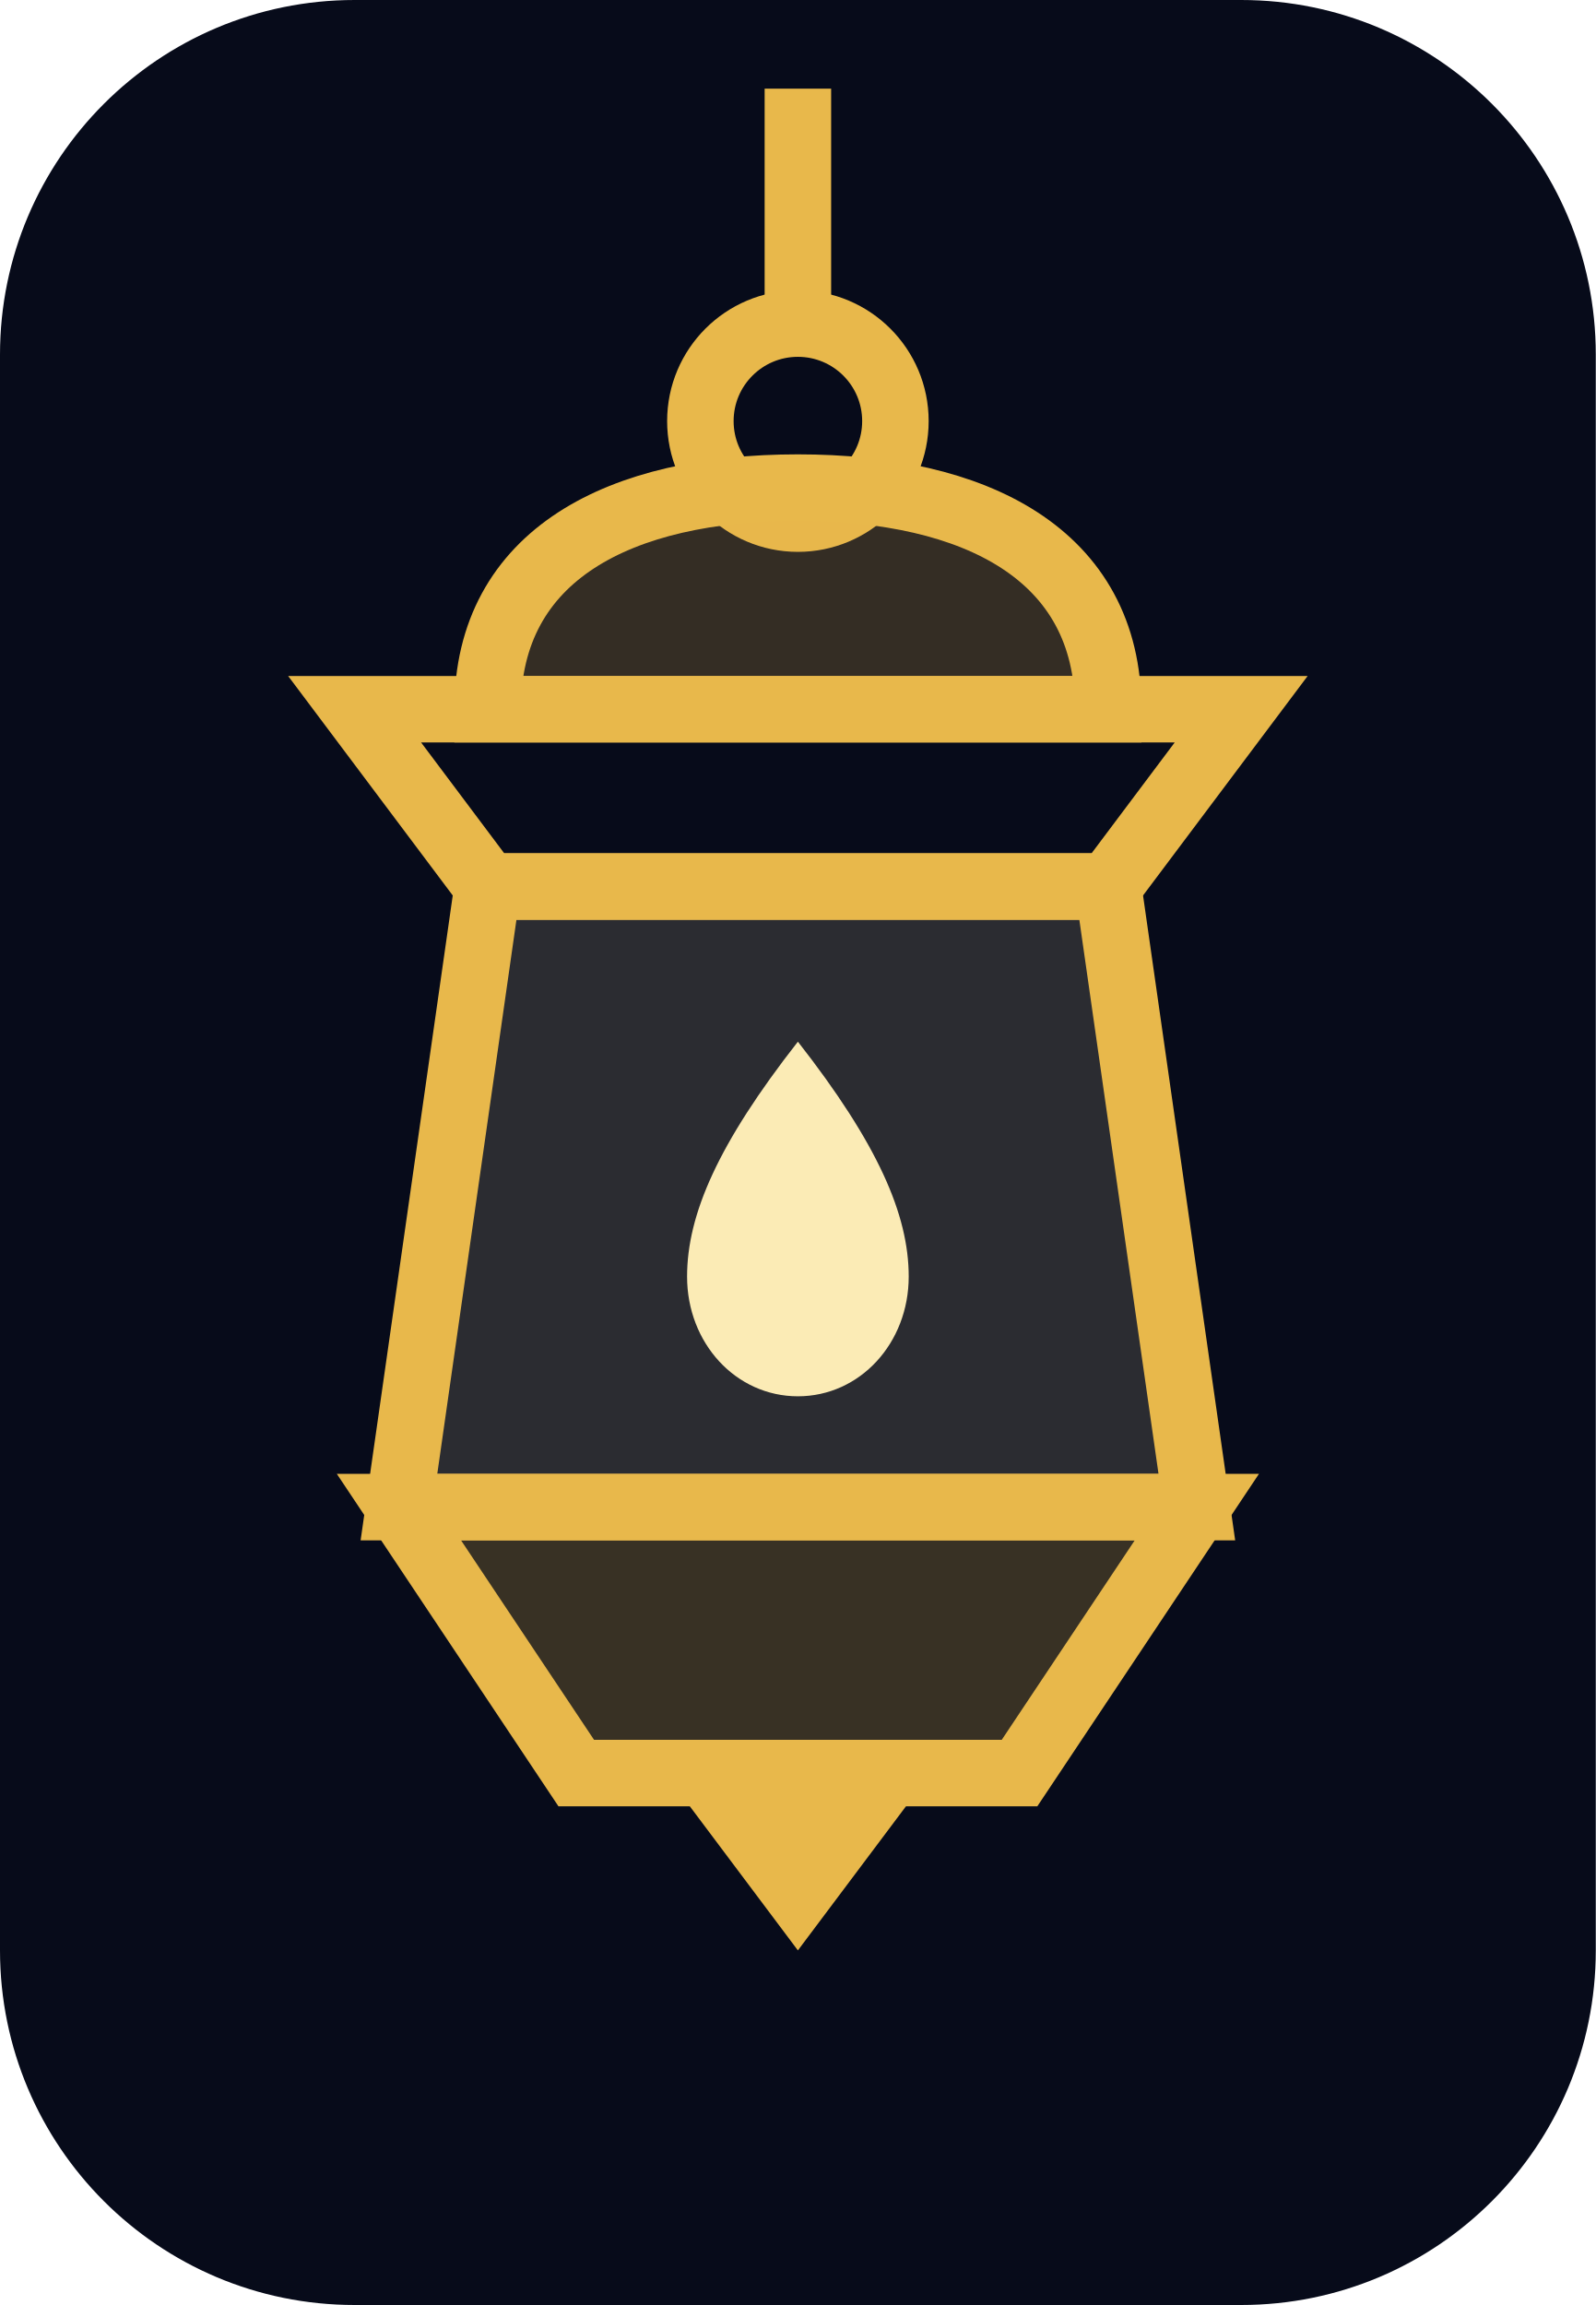
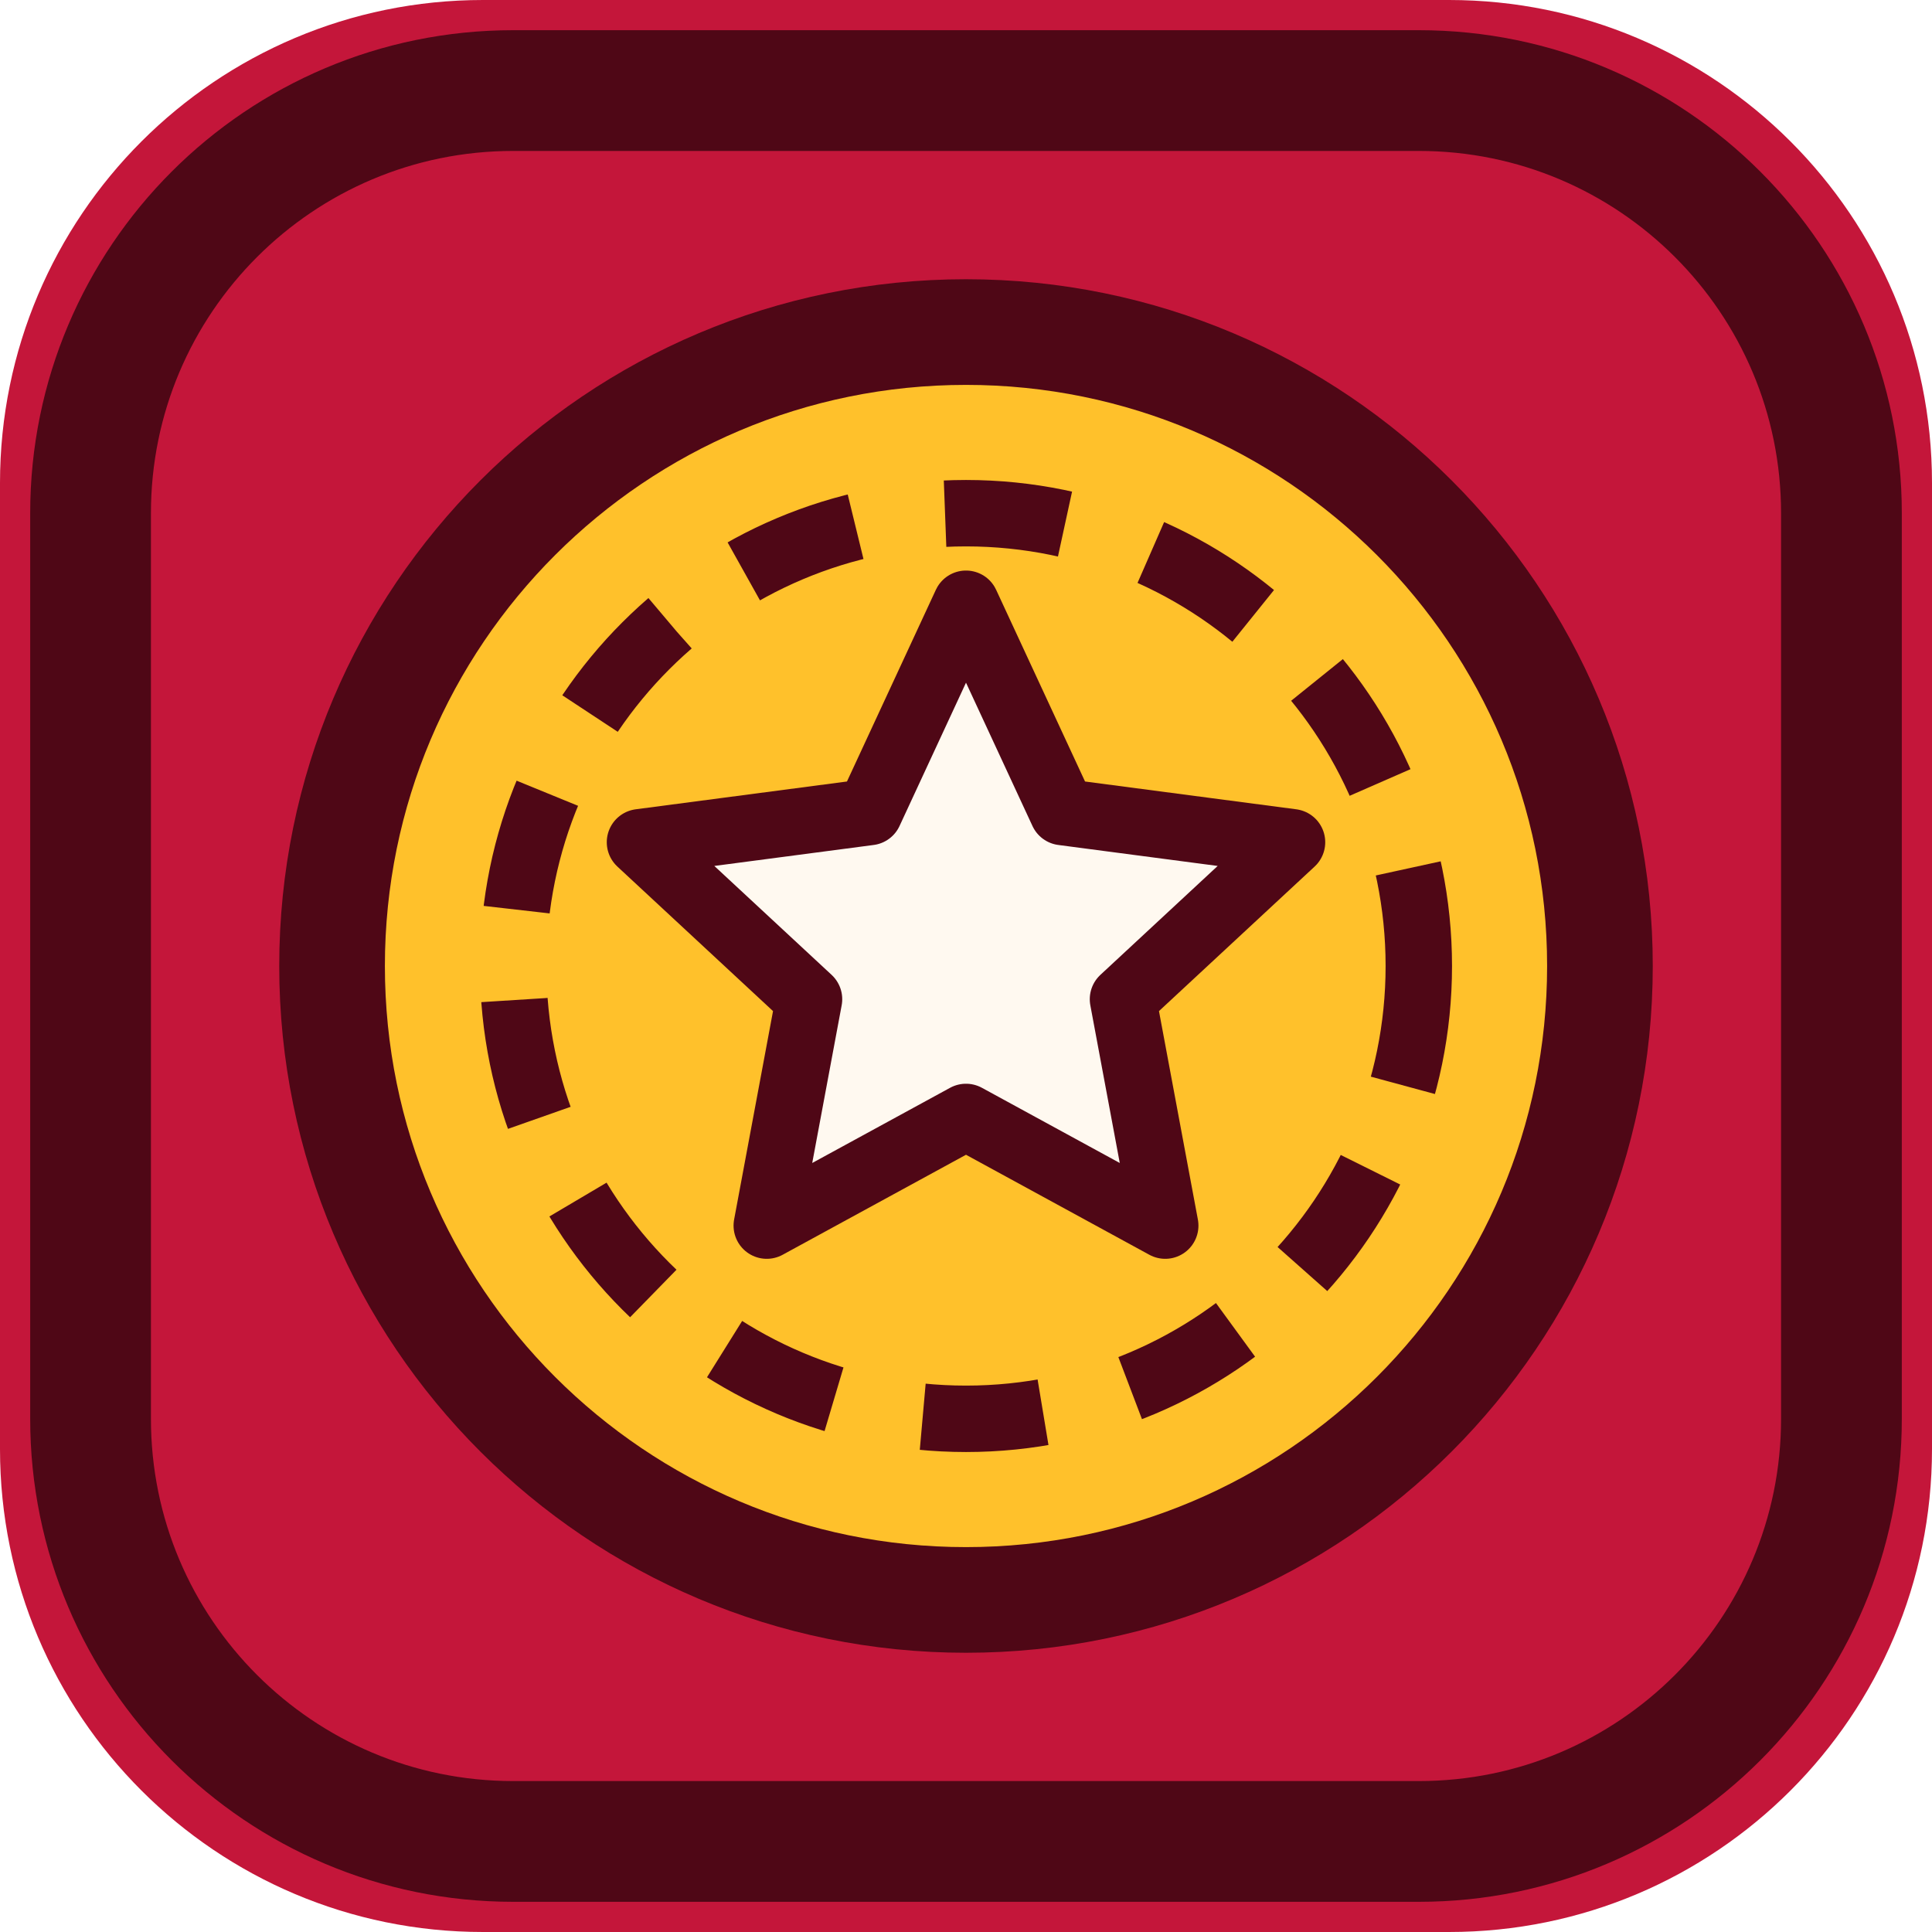
- <svg xmlns="http://www.w3.org/2000/svg" viewBox="0 0 36 52" fill="none">
-   <rect width="36" height="52" rx="8" fill="#070B1A" />
-   <line x1="18" y1="2" x2="18" y2="7" stroke="#E8B84B" stroke-width="1.5" />
-   <circle cx="18" cy="9.5" r="2.2" stroke="#E8B84B" stroke-width="1.5" />
-   <path d="M11 16C11 12.5 14 11 18 11C22 11 25 12.5 25 16H11Z" stroke="#E8B84B" stroke-width="1.5" fill="rgba(232,184,75,0.2)" />
-   <path d="M8 16H28L25 20H11L8 16Z" stroke="#E8B84B" stroke-width="1.5" />
-   <path d="M11 20H25L27 34H9L11 20Z" stroke="#E8B84B" stroke-width="1.5" fill="rgba(251,235,181,0.15)" />
-   <path d="M18 23.5C19.8 25.8 20.5 27.4 20.5 28.8C20.5 30.3 19.4 31.5 18 31.5C16.6 31.5 15.5 30.3 15.5 28.8C15.5 27.4 16.2 25.8 18 23.5Z" fill="#FBEBB5" />
-   <path d="M9 34H27L23 40H13L9 34Z" stroke="#E8B84B" stroke-width="1.5" fill="rgba(232,184,75,0.22)" />
-   <path d="M15 40H21L18 44L15 40Z" fill="#E8B84B" />
+ <svg xmlns="http://www.w3.org/2000/svg" viewBox="0 0 64 64" fill="none">
+   <rect width="64" height="64" rx="16" fill="#C4163A" />
+   <rect x="3" y="3" width="58" height="58" rx="14" stroke="#4F0716" stroke-width="4" />
+   <circle cx="32" cy="32" r="21" fill="#FFC12B" stroke="#4F0716" stroke-width="3.5" />
+   <circle cx="32" cy="32" r="15" stroke="#4F0716" stroke-width="2.2" stroke-dasharray="4 3" />
+   <path d="M32 20L35.2 26.9L42.8 27.9L37.2 33.1L38.6 40.6L32 37L25.4 40.6L26.8 33.1L21.2 27.9L28.8 26.9L32 20Z" fill="#FFF9F0" stroke="#4F0716" stroke-width="2.2" stroke-linejoin="round" />
</svg>
